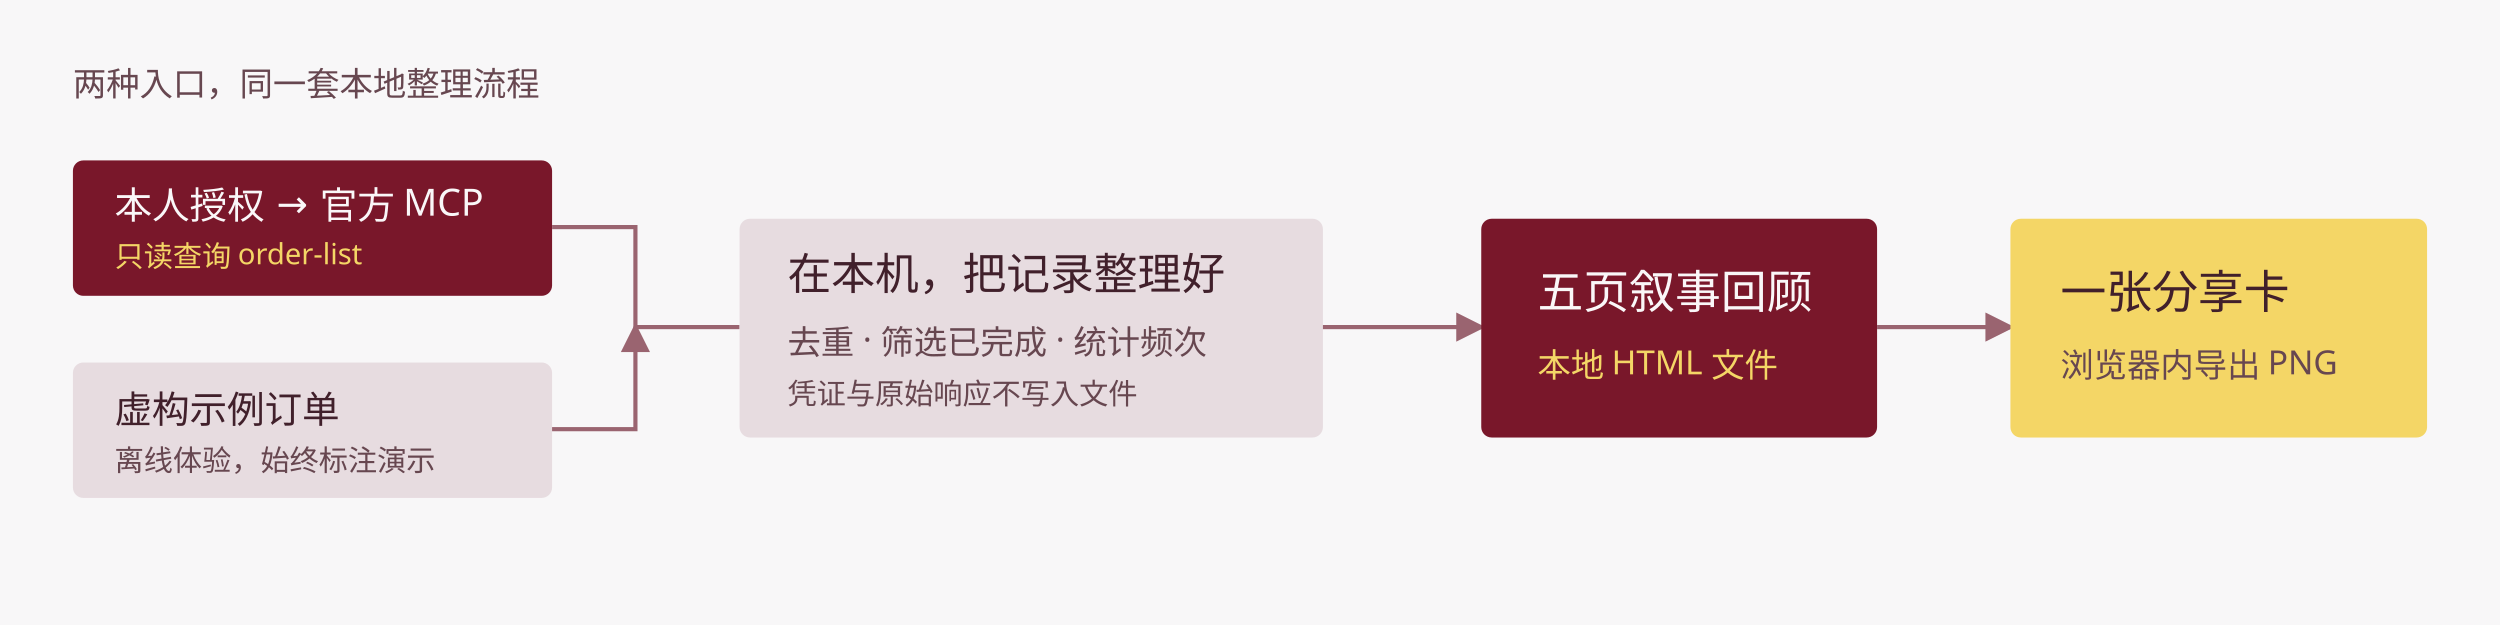
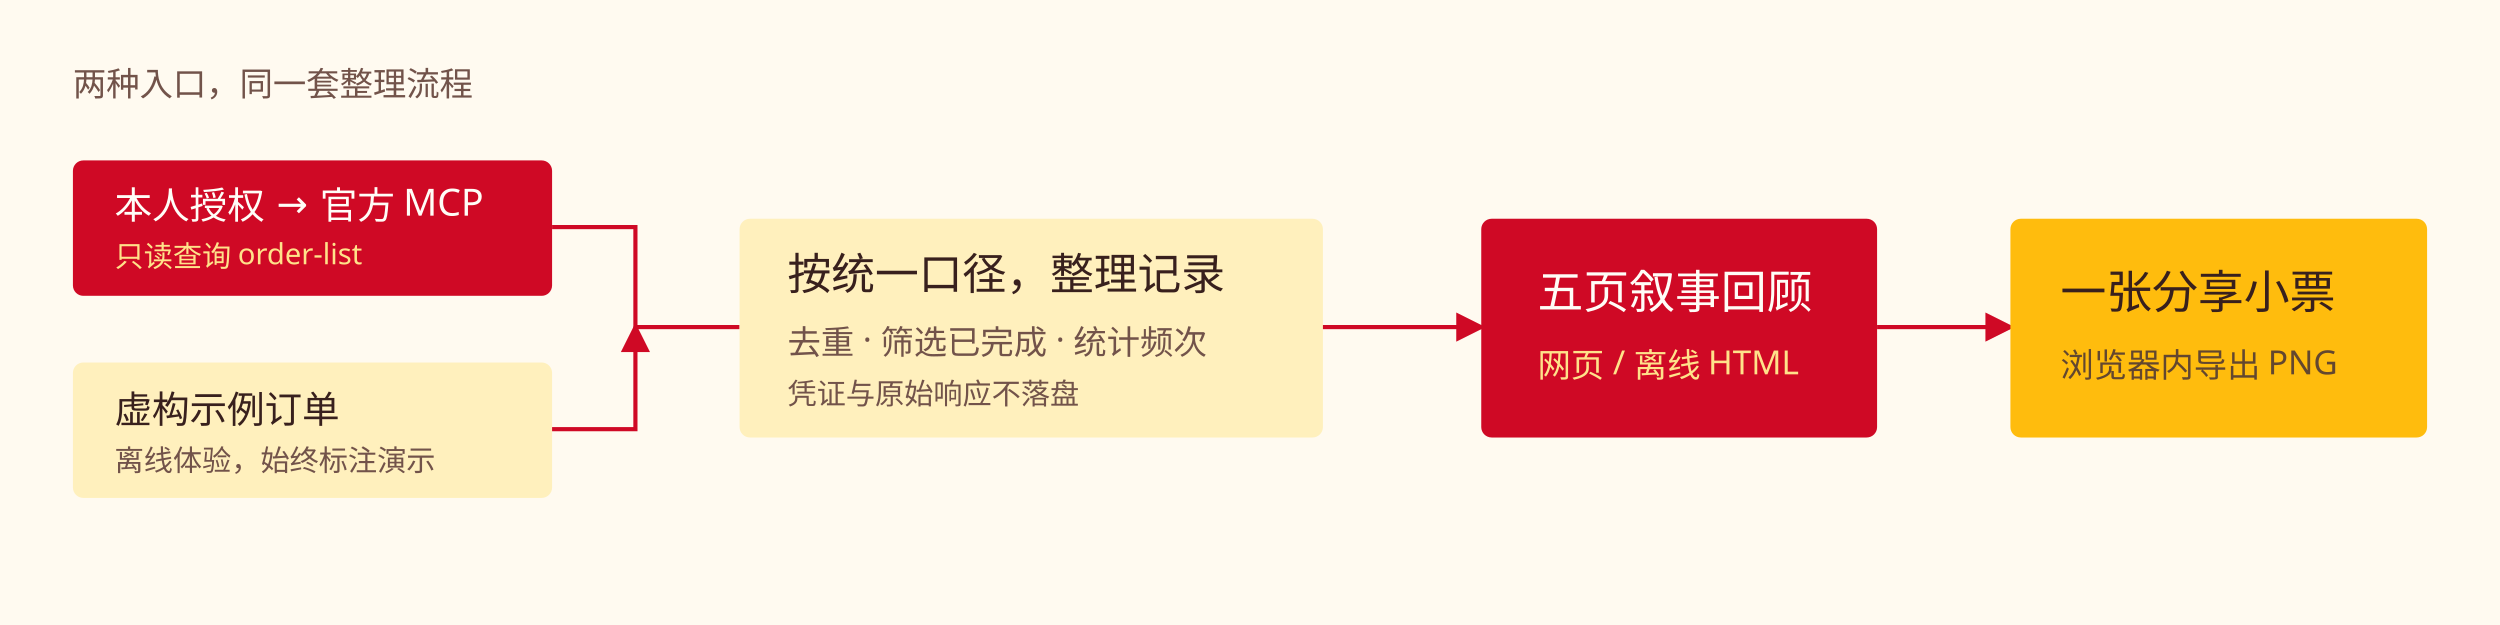
<svg xmlns="http://www.w3.org/2000/svg" width="1200" height="300" viewBox="0 0 1200 300" role="img" aria-labelledby="title desc">
  <defs>
    <marker id="arrow" markerWidth="7" markerHeight="7" refX="6" refY="3.5" orient="auto">
-       <path d="M0 0L7 3.5L0 7Z" fill="#9a6470" />
+       <path d="M0 0L7 3.5L0 7Z" fill="#cf0925" />
    </marker>
  </defs>
-   <rect width="1200" height="300" fill="#f8f7f8" />
+   <rect width="1200" height="300" fill="#fffaf0" />
  <g font-family="Microsoft YaHei,PingFang SC,sans-serif">
-     <text x="35" y="46" font-size="16" fill="#674750">两种入口，同一套本地整理流程</text>
-     <rect x="35" y="77" width="230" height="65" rx="5" fill="#79172a" />
-     <text x="55" y="105" font-size="18" fill="#faf7f8">本人授权 → 官方 MCP</text>
-     <text x="55" y="128" font-size="14" fill="#f4d666">只读查询 order-list</text>
-     <rect x="35" y="174" width="230" height="65" rx="5" fill="#e7dce0" />
-     <text x="55" y="203" font-size="18" fill="#41202b">虚构示例订单</text>
-     <text x="55" y="226" font-size="14" fill="#674750">离线体验，始终标注演示</text>
-     <path d="M265 109H305V157H355M265 206H305V157" fill="none" stroke="#9a6470" stroke-width="2" marker-end="url(#arrow)" />
-     <rect x="355" y="105" width="280" height="105" rx="5" fill="#e7dce0" />
-     <text x="378" y="139" font-size="21" fill="#41202b">在本机，把记录整理好</text>
-     <text x="378" y="170" font-size="16" fill="#674750">去重 · 筛选已完成 · 统计频次</text>
-     <text x="378" y="194" font-size="14" fill="#674750">凭证与原始响应不写入文件</text>
-     <path d="M635 157H711" stroke="#9a6470" stroke-width="2" marker-end="url(#arrow)" />
-     <rect x="711" y="105" width="190" height="105" rx="5" fill="#79172a" />
-     <text x="738" y="148" font-size="22" fill="#faf7f8">五页叙事回顾</text>
-     <text x="738" y="181" font-size="16" fill="#f4d666">本地 HTML 文件</text>
-     <path d="M901 157H965" stroke="#9a6470" stroke-width="2" marker-end="url(#arrow)" />
-     <rect x="965" y="105" width="200" height="105" rx="5" fill="#f4d666" />
-     <text x="989" y="148" font-size="22" fill="#41202b">一张分享卡</text>
-     <text x="989" y="181" font-size="16" fill="#674750">浏览器内导出 PNG</text>
+     <text x="35" y="46" font-size="16" fill="#72534a">两种入口，同一套整理流程</text>
+     <rect x="35" y="77" width="230" height="65" rx="5" fill="#cf0925" />
+     <text x="55" y="105" font-size="18" fill="#fffdf7">本人授权 → 官方 MCP</text>
+     <text x="55" y="128" font-size="14" fill="#ffe28a">只读查询 order-list</text>
+     <rect x="35" y="174" width="230" height="65" rx="5" fill="#fff0bd" />
+     <text x="55" y="203" font-size="18" fill="#38201d">虚构示例订单</text>
+     <text x="55" y="226" font-size="14" fill="#72534a">离线体验，始终标注演示</text>
+     <path d="M265 109H305V157H355M265 206H305V157" fill="none" stroke="#cf0925" stroke-width="2" marker-end="url(#arrow)" />
+     <rect x="355" y="105" width="280" height="105" rx="5" fill="#fff0bd" />
+     <text x="378" y="139" font-size="21" fill="#38201d">按统一口径，整理记录</text>
+     <text x="378" y="170" font-size="16" fill="#72534a">去重 · 筛选已完成 · 统计频次</text>
+     <text x="378" y="194" font-size="14" fill="#72534a">凭证与原始响应不落盘</text>
+     <path d="M635 157H711" stroke="#cf0925" stroke-width="2" marker-end="url(#arrow)" />
+     <rect x="711" y="105" width="190" height="105" rx="5" fill="#cf0925" />
+     <text x="738" y="148" font-size="22" fill="#fffdf7">五页叙事回顾</text>
+     <text x="738" y="181" font-size="16" fill="#ffe28a">网页 / 离线 HTML</text>
+     <path d="M901 157H965" stroke="#cf0925" stroke-width="2" marker-end="url(#arrow)" />
+     <rect x="965" y="105" width="200" height="105" rx="5" fill="#ffbc0d" />
+     <text x="989" y="148" font-size="22" fill="#38201d">一张分享小票</text>
+     <text x="989" y="181" font-size="16" fill="#63472f">浏览器内导出 PNG</text>
  </g>
</svg>
